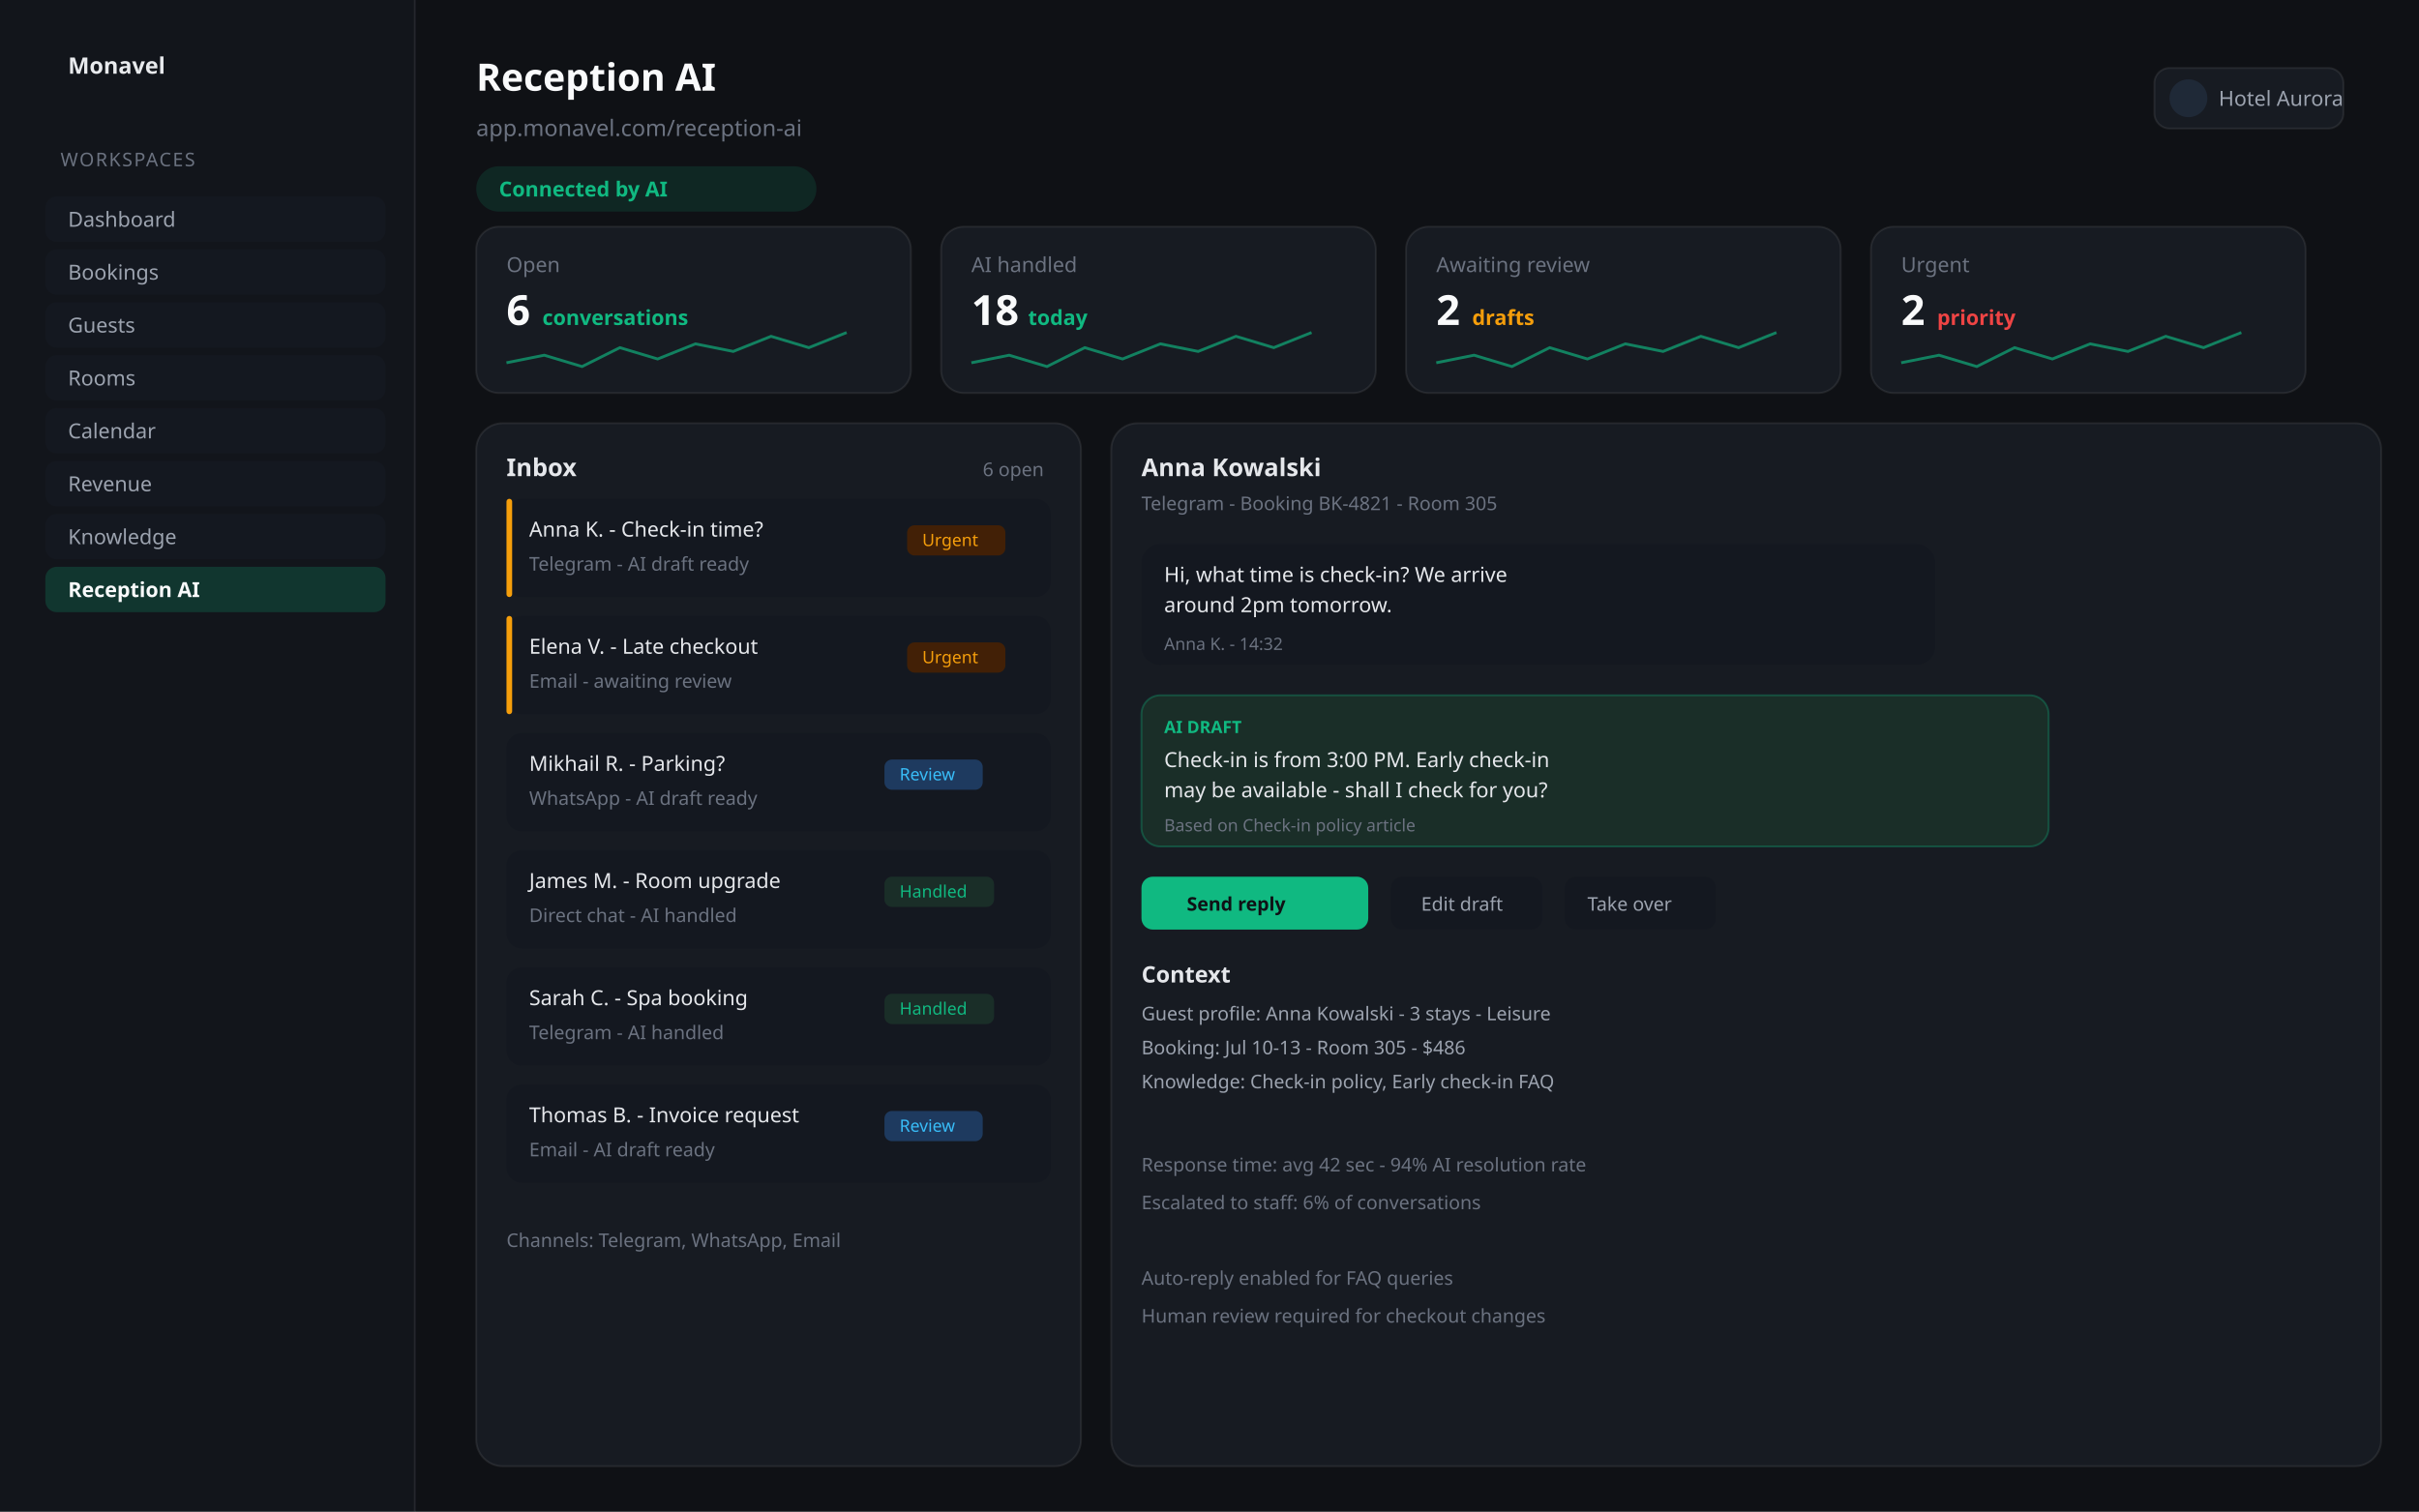
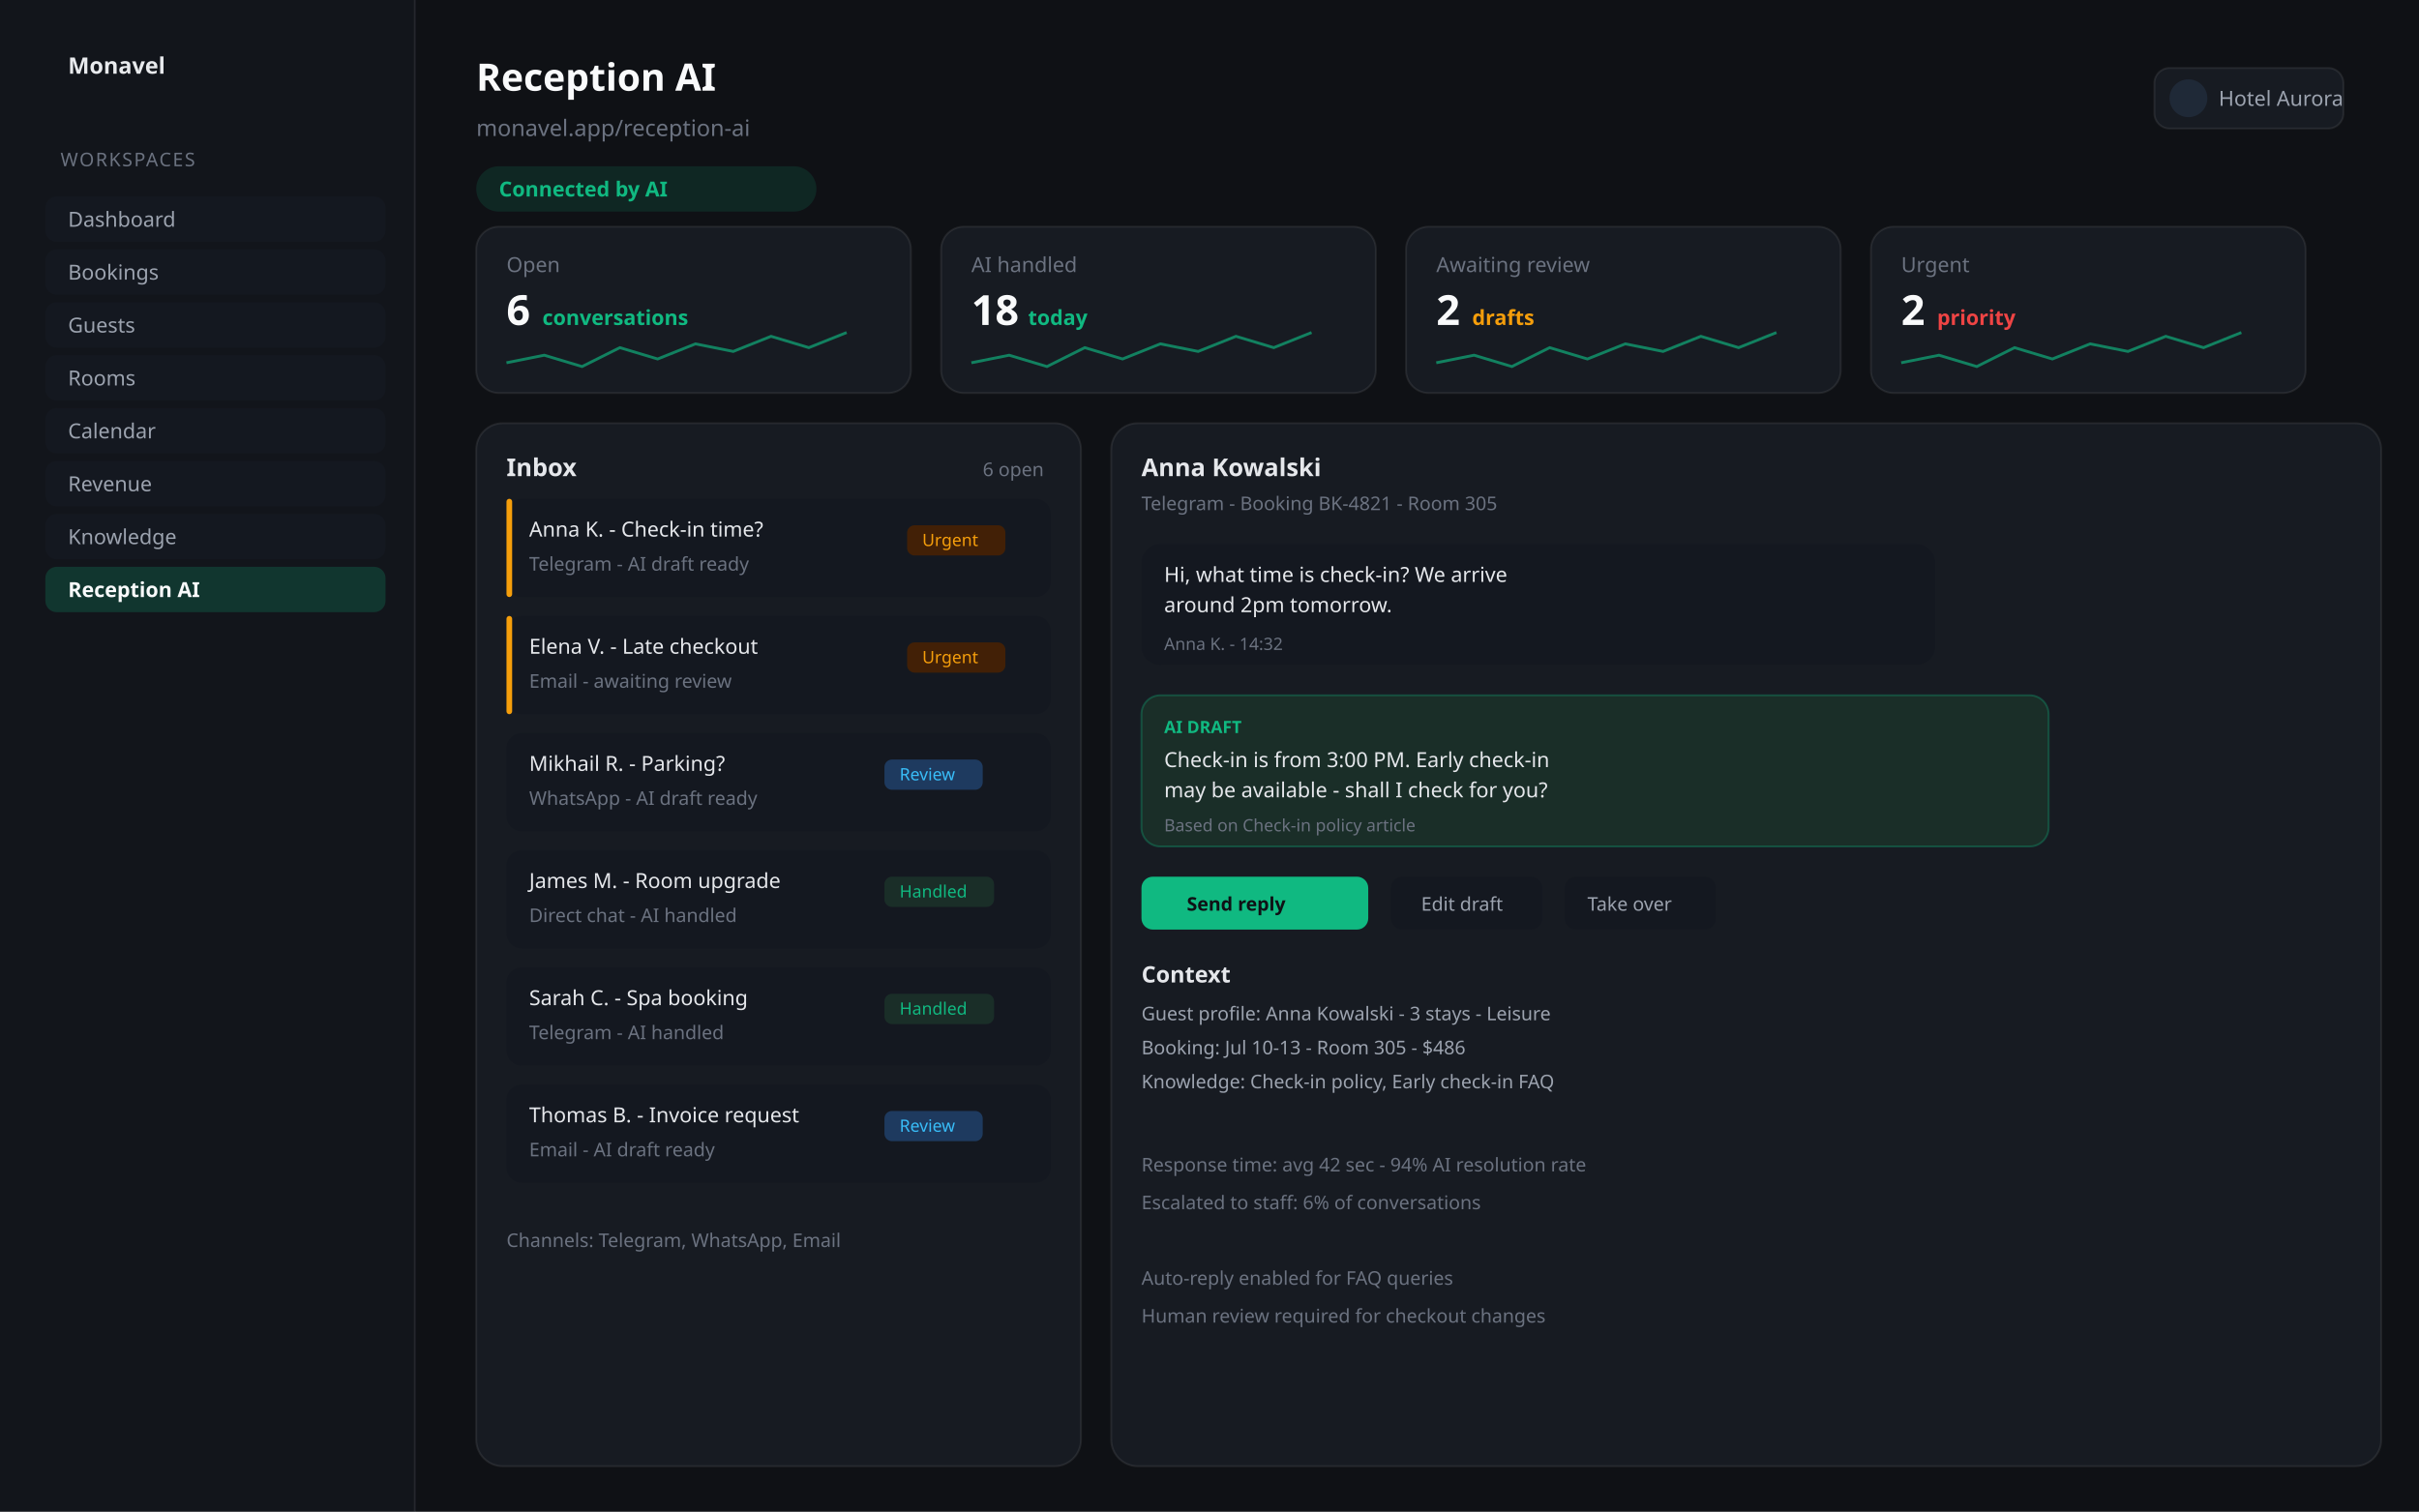
<svg xmlns="http://www.w3.org/2000/svg" width="1280" height="800" viewBox="0 0 1280 800" fill="none">
  <rect width="1280" height="800" fill="#0f1115" />
  <rect x="0" y="0" width="220" height="800" fill="#12151b" />
  <rect x="219" y="0" width="1" height="800" fill="#ffffff" opacity="0.08" />
  <text x="36" y="39" fill="#e8eaed" font-family="system-ui,sans-serif" font-size="12" font-weight="600">Monavel</text>
  <text x="32" y="88" fill="#6b7280" font-family="system-ui,sans-serif" font-size="10" letter-spacing="0.08em">WORKSPACES</text>
  <rect x="24" y="104" width="180" height="24" rx="6" fill="#141820" />
  <text x="36" y="120" fill="#9ca3af" font-family="system-ui,sans-serif" font-size="11" font-weight="400">Dashboard</text>
  <rect x="24" y="132" width="180" height="24" rx="6" fill="#141820" />
  <text x="36" y="148" fill="#9ca3af" font-family="system-ui,sans-serif" font-size="11" font-weight="400">Bookings</text>
  <rect x="24" y="160" width="180" height="24" rx="6" fill="#141820" />
  <text x="36" y="176" fill="#9ca3af" font-family="system-ui,sans-serif" font-size="11" font-weight="400">Guests</text>
  <rect x="24" y="188" width="180" height="24" rx="6" fill="#141820" />
  <text x="36" y="204" fill="#9ca3af" font-family="system-ui,sans-serif" font-size="11" font-weight="400">Rooms</text>
  <rect x="24" y="216" width="180" height="24" rx="6" fill="#141820" />
  <text x="36" y="232" fill="#9ca3af" font-family="system-ui,sans-serif" font-size="11" font-weight="400">Calendar</text>
  <rect x="24" y="244" width="180" height="24" rx="6" fill="#141820" />
  <text x="36" y="260" fill="#9ca3af" font-family="system-ui,sans-serif" font-size="11" font-weight="400">Revenue</text>
  <rect x="24" y="272" width="180" height="24" rx="6" fill="#141820" />
  <text x="36" y="288" fill="#9ca3af" font-family="system-ui,sans-serif" font-size="11" font-weight="400">Knowledge</text>
  <rect x="24" y="300" width="180" height="24" rx="6" fill="#10b98133" />
  <text x="36" y="316" fill="#f9fafb" font-family="system-ui,sans-serif" font-size="11" font-weight="600">Reception AI</text>
  <rect x="220" y="0" width="1060" height="800" fill="#0f1115" />
  <text x="252" y="48" fill="#f9fafb" font-family="system-ui,sans-serif" font-size="20" font-weight="600">Reception AI</text>
-   <text x="252" y="72" fill="#6b7280" font-family="system-ui,sans-serif" font-size="12">app.monavel.com/reception-ai</text>
+   <text x="252" y="72" fill="#6b7280" font-family="system-ui,sans-serif" font-size="12">monavel.app/reception-ai</text>
  <rect x="252" y="88" width="180" height="24" rx="12" fill="#10b98122" />
  <text x="264" y="104" fill="#10b981" font-family="system-ui,sans-serif" font-size="11" font-weight="600">Connected by AI</text>
  <rect x="1140" y="36" width="100" height="32" rx="8" fill="#171b22" stroke="#ffffff" stroke-opacity="0.08" />
  <circle cx="1158" cy="52" r="10" fill="#1f2937" />
  <text x="1174" y="56" fill="#9ca3af" font-family="system-ui,sans-serif" font-size="11">Hotel Aurora</text>
  <rect x="252" y="120" width="230" height="88" rx="12" fill="#171b22" stroke="#ffffff" stroke-opacity="0.08" />
  <text x="268" y="144" fill="#6b7280" font-family="system-ui,sans-serif" font-size="11">Open</text>
  <text x="268" y="172" fill="#f9fafb" font-family="system-ui,sans-serif" font-size="22" font-weight="600">6</text>
  <text x="287" y="172" fill="#10b981" font-family="system-ui,sans-serif" font-size="11" font-weight="600">conversations</text>
  <polyline points="268,192 288,188 308,194 328,184 348,190 368,182 388,186 408,178 428,184 448,176" fill="none" stroke="#10b981" stroke-width="1.5" stroke-opacity="0.65" />
  <rect x="498" y="120" width="230" height="88" rx="12" fill="#171b22" stroke="#ffffff" stroke-opacity="0.08" />
  <text x="514" y="144" fill="#6b7280" font-family="system-ui,sans-serif" font-size="11">AI handled</text>
  <text x="514" y="172" fill="#f9fafb" font-family="system-ui,sans-serif" font-size="22" font-weight="600">18</text>
  <text x="544" y="172" fill="#10b981" font-family="system-ui,sans-serif" font-size="11" font-weight="600">today</text>
  <polyline points="514,192 534,188 554,194 574,184 594,190 614,182 634,186 654,178 674,184 694,176" fill="none" stroke="#10b981" stroke-width="1.5" stroke-opacity="0.65" />
  <rect x="744" y="120" width="230" height="88" rx="12" fill="#171b22" stroke="#ffffff" stroke-opacity="0.08" />
  <text x="760" y="144" fill="#6b7280" font-family="system-ui,sans-serif" font-size="11">Awaiting review</text>
  <text x="760" y="172" fill="#f9fafb" font-family="system-ui,sans-serif" font-size="22" font-weight="600">2</text>
  <text x="779" y="172" fill="#f59e0b" font-family="system-ui,sans-serif" font-size="11" font-weight="600">drafts</text>
  <polyline points="760,192 780,188 800,194 820,184 840,190 860,182 880,186 900,178 920,184 940,176" fill="none" stroke="#10b981" stroke-width="1.5" stroke-opacity="0.65" />
  <rect x="990" y="120" width="230" height="88" rx="12" fill="#171b22" stroke="#ffffff" stroke-opacity="0.08" />
  <text x="1006" y="144" fill="#6b7280" font-family="system-ui,sans-serif" font-size="11">Urgent</text>
  <text x="1006" y="172" fill="#f9fafb" font-family="system-ui,sans-serif" font-size="22" font-weight="600">2</text>
  <text x="1025" y="172" fill="#ef4444" font-family="system-ui,sans-serif" font-size="11" font-weight="600">priority</text>
  <polyline points="1006,192 1026,188 1046,194 1066,184 1086,190 1106,182 1126,186 1146,178 1166,184 1186,176" fill="none" stroke="#10b981" stroke-width="1.5" stroke-opacity="0.65" />
  <rect x="252" y="224" width="320" height="552" rx="14" fill="#171b22" stroke="#ffffff" stroke-opacity="0.08" />
  <text x="268" y="252" fill="#e5e7eb" font-family="system-ui,sans-serif" font-size="13" font-weight="600">Inbox</text>
  <text x="520" y="252" fill="#6b7280" font-family="system-ui,sans-serif" font-size="10">6 open</text>
  <rect x="268" y="264" width="288" height="52" rx="8" fill="#141820" />
  <rect x="268" y="264" width="3" height="52" rx="1.5" fill="#f59e0b" />
  <text x="280" y="284" fill="#e5e7eb" font-family="system-ui,sans-serif" font-size="11" font-weight="500">Anna K. - Check-in time?</text>
  <text x="280" y="302" fill="#6b7280" font-family="system-ui,sans-serif" font-size="10">Telegram - AI draft ready</text>
  <rect x="480" y="278" width="52" height="16" rx="4" fill="#422006" />
  <text x="488" y="289" fill="#f59e0b" font-family="system-ui,sans-serif" font-size="9">Urgent</text>
  <rect x="268" y="326" width="288" height="52" rx="8" fill="#141820" />
  <rect x="268" y="326" width="3" height="52" rx="1.5" fill="#f59e0b" />
  <text x="280" y="346" fill="#e5e7eb" font-family="system-ui,sans-serif" font-size="11" font-weight="500">Elena V. - Late checkout</text>
  <text x="280" y="364" fill="#6b7280" font-family="system-ui,sans-serif" font-size="10">Email - awaiting review</text>
  <rect x="480" y="340" width="52" height="16" rx="4" fill="#422006" />
  <text x="488" y="351" fill="#f59e0b" font-family="system-ui,sans-serif" font-size="9">Urgent</text>
  <rect x="268" y="388" width="288" height="52" rx="8" fill="#141820" />
  <text x="280" y="408" fill="#e5e7eb" font-family="system-ui,sans-serif" font-size="11" font-weight="500">Mikhail R. - Parking?</text>
  <text x="280" y="426" fill="#6b7280" font-family="system-ui,sans-serif" font-size="10">WhatsApp - AI draft ready</text>
  <rect x="468" y="402" width="52" height="16" rx="4" fill="#1e3a5f" />
  <text x="476" y="413" fill="#38bdf8" font-family="system-ui,sans-serif" font-size="9">Review</text>
  <rect x="268" y="450" width="288" height="52" rx="8" fill="#141820" />
  <text x="280" y="470" fill="#e5e7eb" font-family="system-ui,sans-serif" font-size="11" font-weight="500">James M. - Room upgrade</text>
  <text x="280" y="488" fill="#6b7280" font-family="system-ui,sans-serif" font-size="10">Direct chat - AI handled</text>
  <rect x="468" y="464" width="58" height="16" rx="4" fill="#1a2e28" />
  <text x="476" y="475" fill="#10b981" font-family="system-ui,sans-serif" font-size="9">Handled</text>
  <rect x="268" y="512" width="288" height="52" rx="8" fill="#141820" />
  <text x="280" y="532" fill="#e5e7eb" font-family="system-ui,sans-serif" font-size="11" font-weight="500">Sarah C. - Spa booking</text>
  <text x="280" y="550" fill="#6b7280" font-family="system-ui,sans-serif" font-size="10">Telegram - AI handled</text>
  <rect x="468" y="526" width="58" height="16" rx="4" fill="#1a2e28" />
  <text x="476" y="537" fill="#10b981" font-family="system-ui,sans-serif" font-size="9">Handled</text>
  <rect x="268" y="574" width="288" height="52" rx="8" fill="#141820" />
  <text x="280" y="594" fill="#e5e7eb" font-family="system-ui,sans-serif" font-size="11" font-weight="500">Thomas B. - Invoice request</text>
  <text x="280" y="612" fill="#6b7280" font-family="system-ui,sans-serif" font-size="10">Email - AI draft ready</text>
  <rect x="468" y="588" width="52" height="16" rx="4" fill="#1e3a5f" />
  <text x="476" y="599" fill="#38bdf8" font-family="system-ui,sans-serif" font-size="9">Review</text>
  <text x="268" y="660" fill="#6b7280" font-family="system-ui,sans-serif" font-size="10">Channels: Telegram, WhatsApp, Email</text>
  <rect x="588" y="224" width="672" height="552" rx="14" fill="#171b22" stroke="#ffffff" stroke-opacity="0.08" />
  <text x="604" y="252" fill="#e5e7eb" font-family="system-ui,sans-serif" font-size="13" font-weight="600">Anna Kowalski</text>
  <text x="604" y="270" fill="#6b7280" font-family="system-ui,sans-serif" font-size="10">Telegram - Booking BK-4821 - Room 305</text>
  <rect x="604" y="288" width="420" height="64" rx="10" fill="#141820" />
  <text x="616" y="308" fill="#e5e7eb" font-family="system-ui,sans-serif" font-size="11">Hi, what time is check-in? We arrive</text>
  <text x="616" y="324" fill="#e5e7eb" font-family="system-ui,sans-serif" font-size="11">around 2pm tomorrow.</text>
  <text x="616" y="344" fill="#6b7280" font-family="system-ui,sans-serif" font-size="9">Anna K. - 14:32</text>
  <rect x="604" y="368" width="480" height="80" rx="10" fill="#1a2e28" stroke="#10b981" stroke-opacity="0.3" />
  <text x="616" y="388" fill="#10b981" font-family="system-ui,sans-serif" font-size="9" font-weight="600">AI DRAFT</text>
  <text x="616" y="406" fill="#e5e7eb" font-family="system-ui,sans-serif" font-size="11">Check-in is from 3:00 PM. Early check-in</text>
  <text x="616" y="422" fill="#e5e7eb" font-family="system-ui,sans-serif" font-size="11">may be available - shall I check for you?</text>
  <text x="616" y="440" fill="#6b7280" font-family="system-ui,sans-serif" font-size="9">Based on Check-in policy article</text>
  <rect x="604" y="464" width="120" height="28" rx="6" fill="#10b981" />
  <text x="628" y="482" fill="#0f1115" font-family="system-ui,sans-serif" font-size="10" font-weight="600">Send reply</text>
  <rect x="736" y="464" width="80" height="28" rx="6" fill="#141820" />
  <text x="752" y="482" fill="#9ca3af" font-family="system-ui,sans-serif" font-size="10">Edit draft</text>
  <rect x="828" y="464" width="80" height="28" rx="6" fill="#141820" />
  <text x="840" y="482" fill="#9ca3af" font-family="system-ui,sans-serif" font-size="10">Take over</text>
  <text x="604" y="520" fill="#e5e7eb" font-family="system-ui,sans-serif" font-size="12" font-weight="600">Context</text>
  <text x="604" y="540" fill="#9ca3af" font-family="system-ui,sans-serif" font-size="10">Guest profile: Anna Kowalski - 3 stays - Leisure</text>
  <text x="604" y="558" fill="#9ca3af" font-family="system-ui,sans-serif" font-size="10">Booking: Jul 10-13 - Room 305 - $486</text>
  <text x="604" y="576" fill="#9ca3af" font-family="system-ui,sans-serif" font-size="10">Knowledge: Check-in policy, Early check-in FAQ</text>
  <text x="604" y="620" fill="#6b7280" font-family="system-ui,sans-serif" font-size="10">Response time: avg 42 sec - 94% AI resolution rate</text>
  <text x="604" y="640" fill="#6b7280" font-family="system-ui,sans-serif" font-size="10">Escalated to staff: 6% of conversations</text>
  <text x="604" y="680" fill="#6b7280" font-family="system-ui,sans-serif" font-size="10">Auto-reply enabled for FAQ queries</text>
  <text x="604" y="700" fill="#6b7280" font-family="system-ui,sans-serif" font-size="10">Human review required for checkout changes</text>
</svg>
